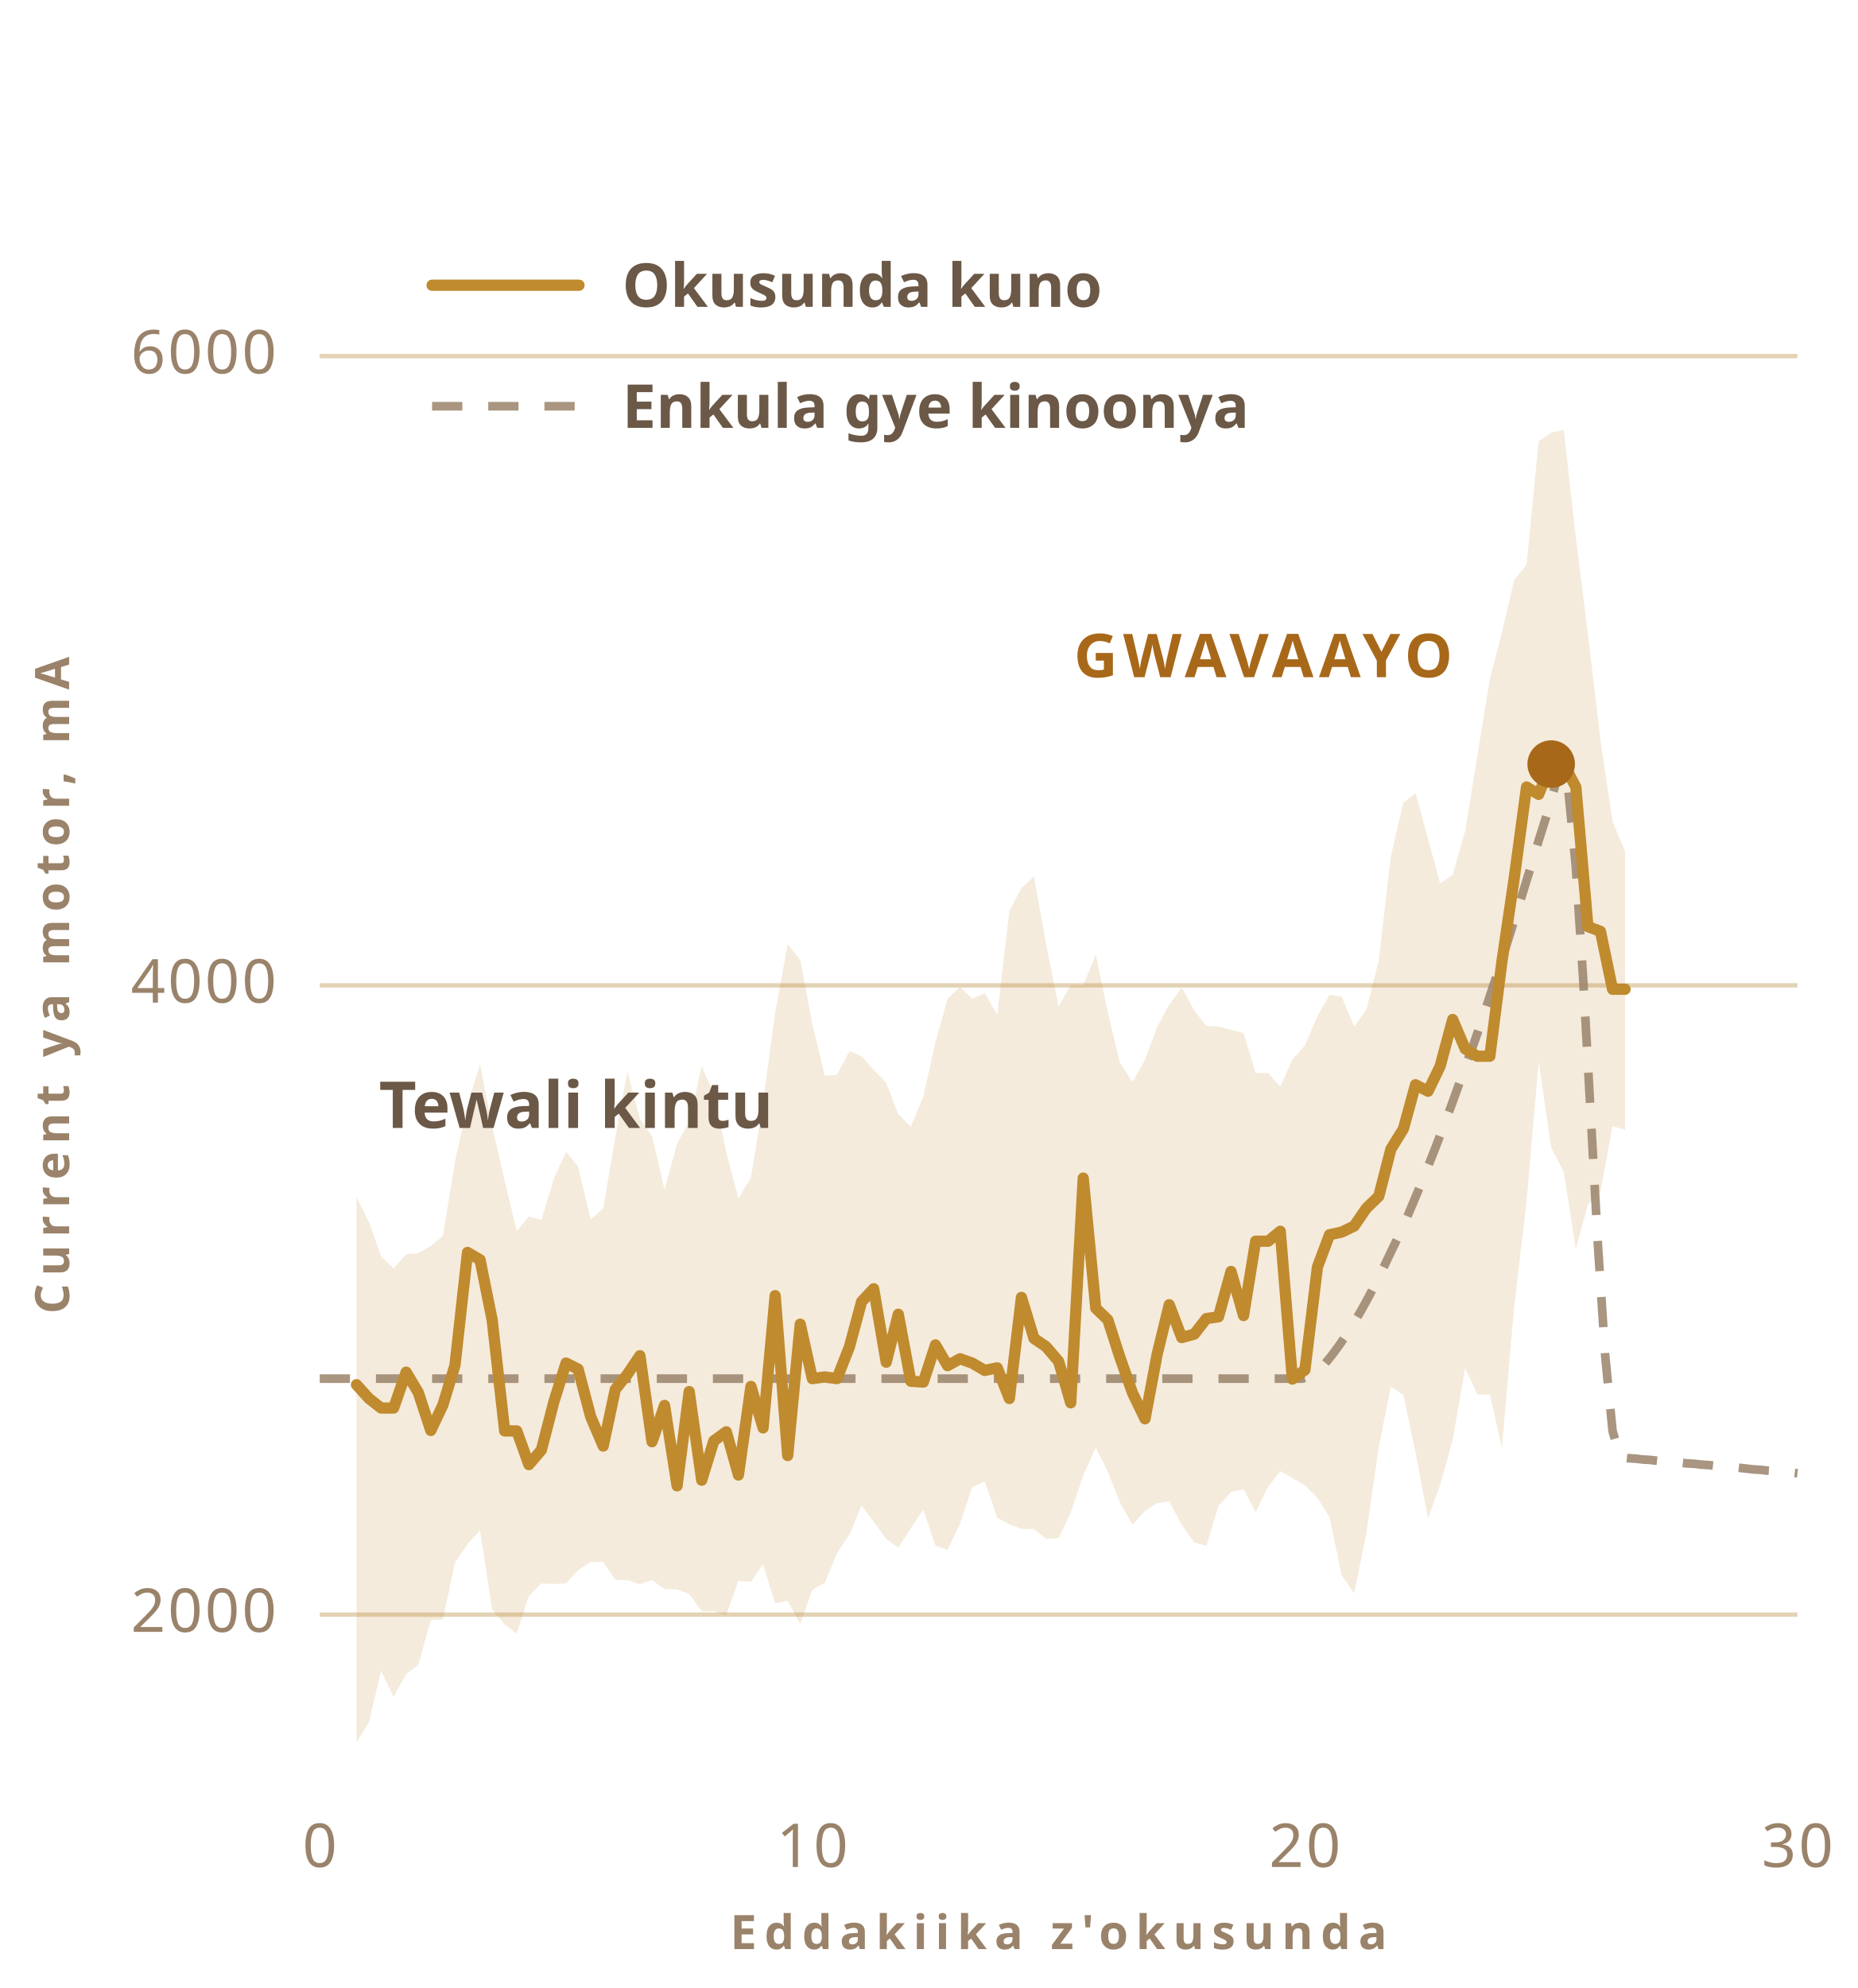
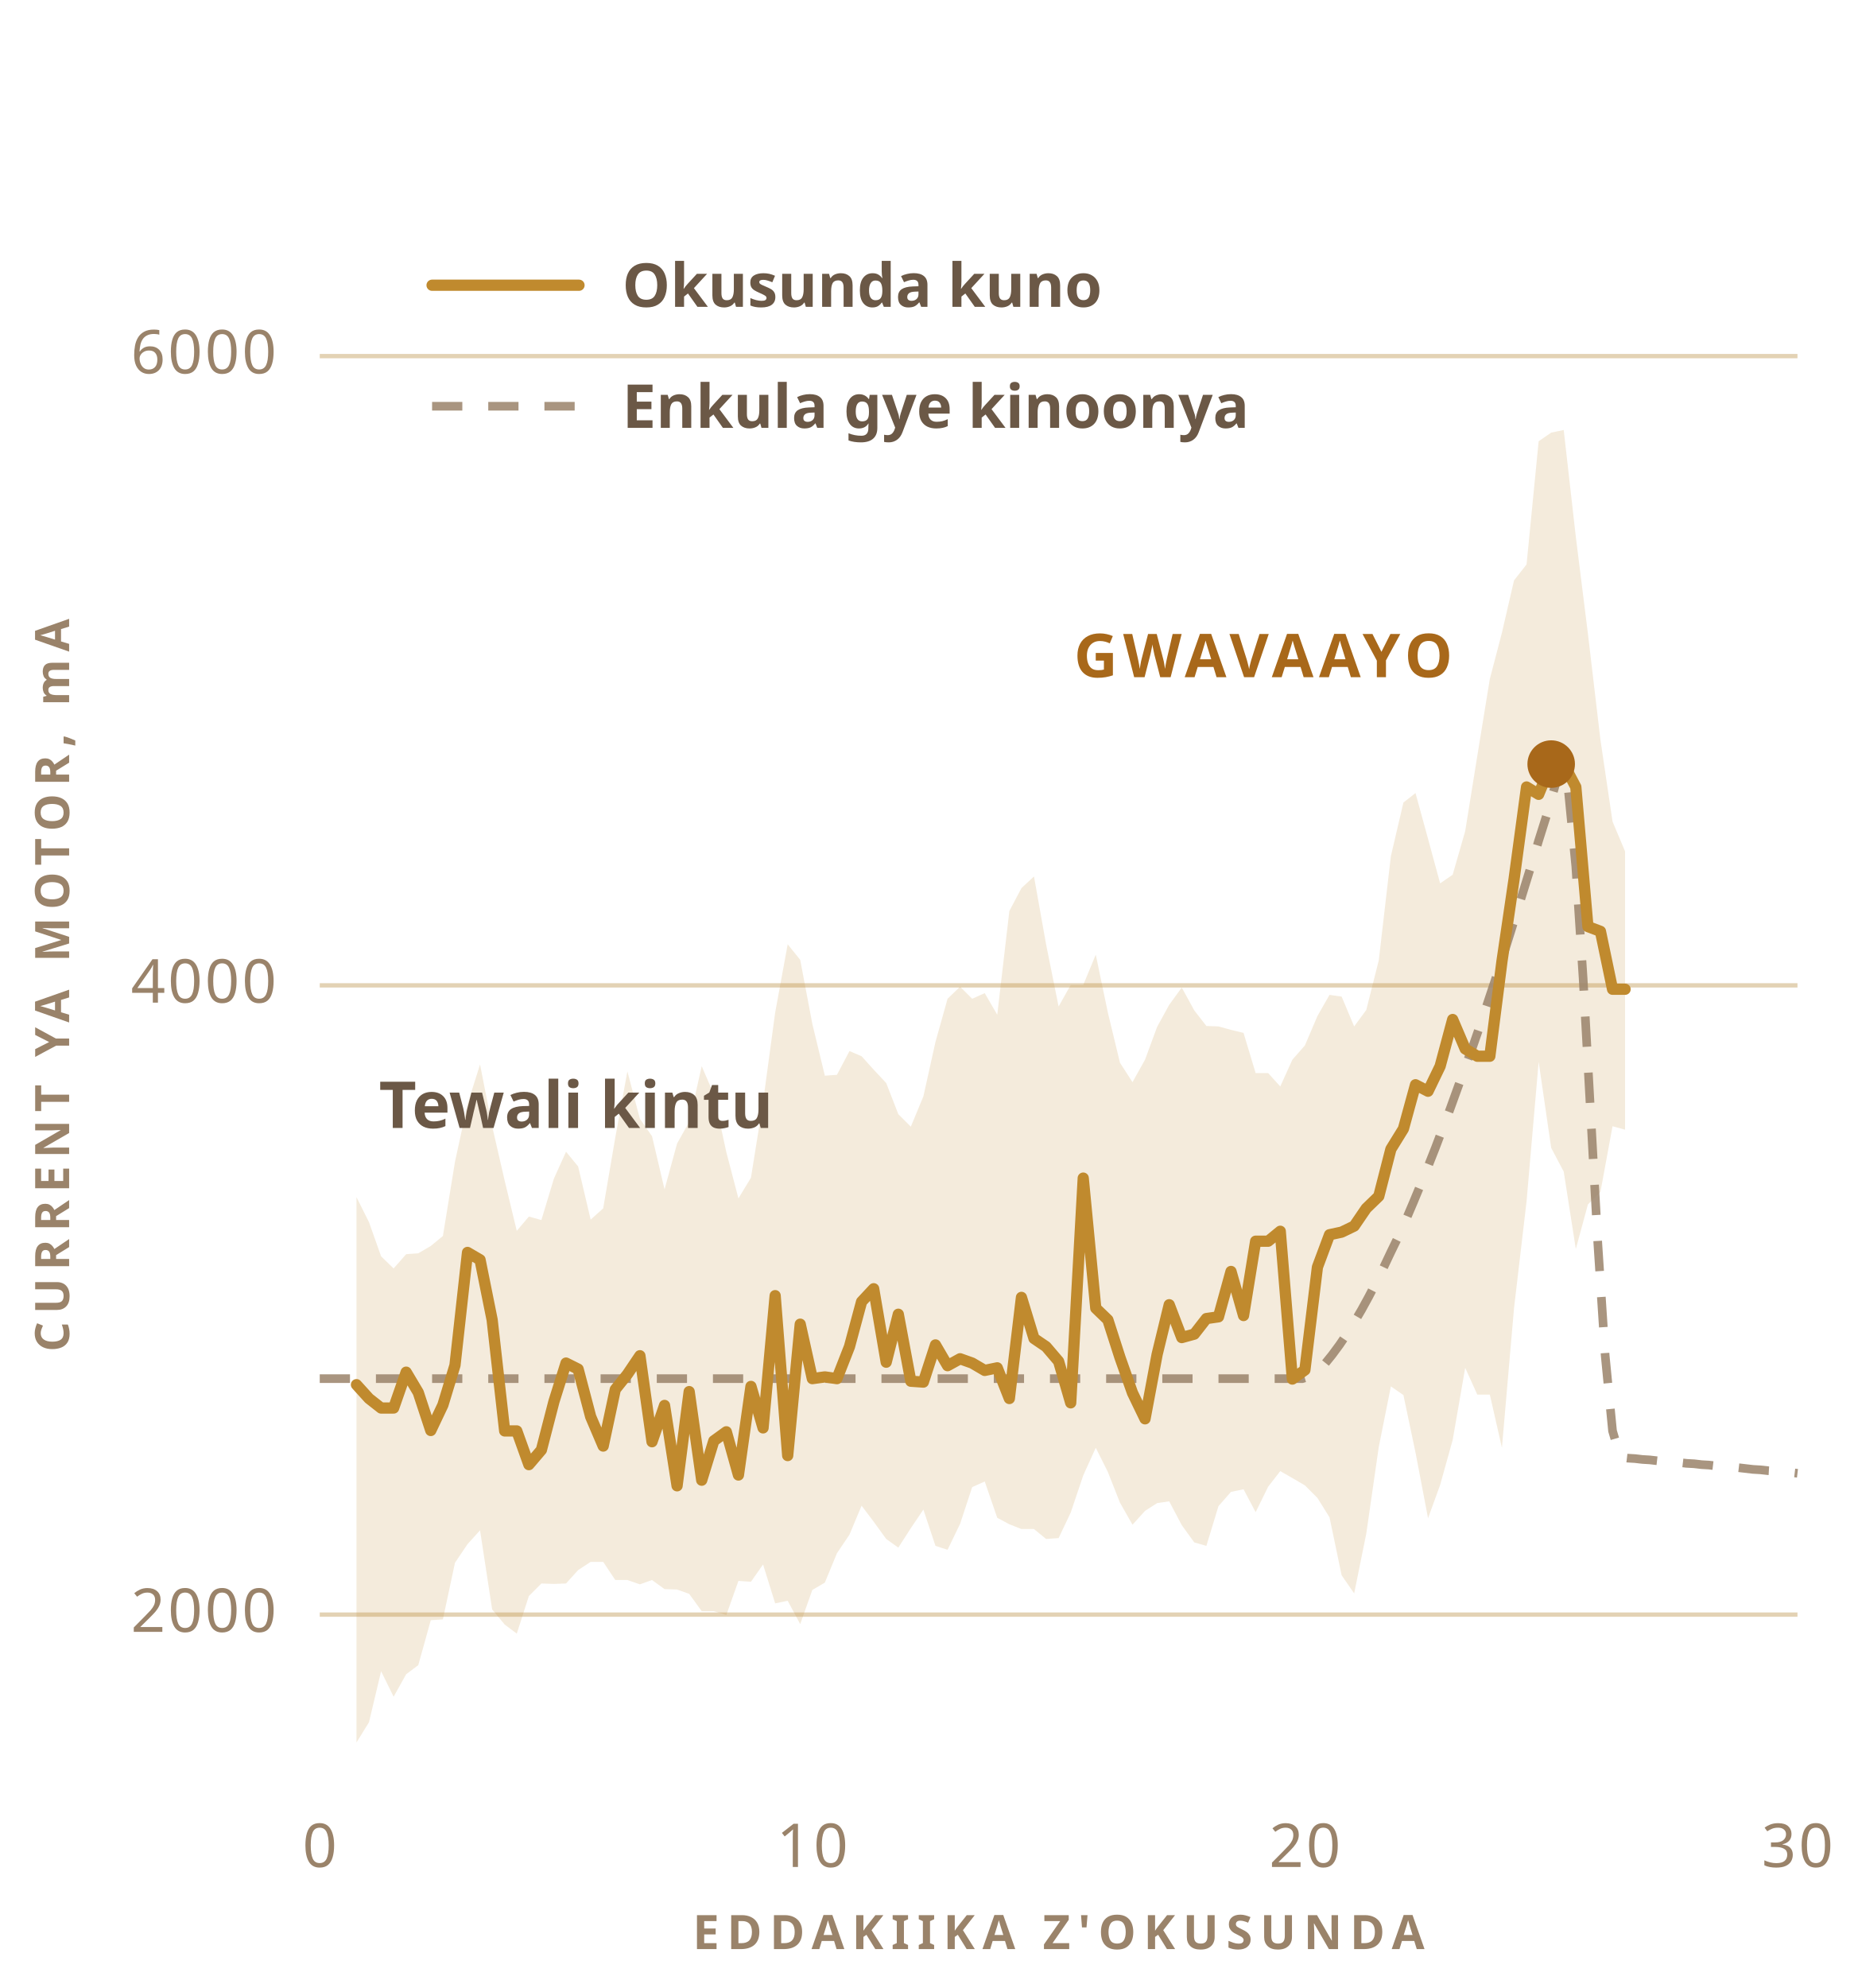
<svg xmlns="http://www.w3.org/2000/svg" viewBox="0 0 430 460" role="img" aria-label="Chart ya current ya motor mu kusunda omulundi gumu, nga eva mu log ya sensor. Omugugu gubeera okumpi ne 2700 mA mu ddakiika 20 ezisooka, gulinnya ng'amasavu gakuŋŋaana, gutuuka okumpi ne 4700, oluvannyuma gugwa.">
  <style>
 .grid{stroke:#e3d2b4;stroke-width:1}
 .ax{font:14px "Avenir Next","Segoe UI",sans-serif;fill:#9a836a;letter-spacing:.04em}
 .lbl{font:600 15px "Avenir Next","Segoe UI",sans-serif;fill:#6b5846}
 .lbl-s{font:600 14px "Avenir Next","Segoe UI",sans-serif;fill:#a8681a;letter-spacing:.09em}
-  .unit{font:600 11px "Avenir Next","Segoe UI",sans-serif;fill:#9a836a;letter-spacing:.16em;text-transform:uppercase}
+  .unit{font:600 11px "Avenir Next","Segoe UI",sans-serif;fill:#9a836a;letter-spacing:.16em;text-transform:none}
 .band{fill:#c08a2e;opacity:.17}
 .trace{fill:none;stroke:#c08a2e;stroke-width:2.6;stroke-linejoin:round;stroke-linecap:round}
 .ideal{fill:none;stroke:#9a836a;stroke-width:2;stroke-dasharray:7 6;opacity:.85}
 .key{font:600 14px "Avenir Next","Segoe UI",sans-serif;fill:#6b5846}
</style>
  <g>
    <line x1="74" y1="373.6" x2="416" y2="373.6" class="grid" />
    <text x="64" y="377.6" class="ax" text-anchor="end">2000</text>
    <line x1="74" y1="228.0" x2="416" y2="228.0" class="grid" />
    <text x="64" y="232.0" class="ax" text-anchor="end">4000</text>
    <line x1="74" y1="82.4" x2="416" y2="82.4" class="grid" />
    <text x="64" y="86.4" class="ax" text-anchor="end">6000</text>
    <text x="74.0" y="432.0" class="ax" text-anchor="middle">0</text>
    <text x="188.0" y="432.0" class="ax" text-anchor="middle">10</text>
    <text x="302.0" y="432.0" class="ax" text-anchor="middle">20</text>
    <text x="416.0" y="432.0" class="ax" text-anchor="middle">30</text>
  </g>
  <path d="M82.5,277.0 L85.4,282.8 L88.2,290.7 L91.1,293.5 L94.0,290.2 L96.8,290.0 L99.7,288.3 L102.5,286.0 L105.3,268.8 L108.2,255.5 L111.1,246.3 L113.9,260.6 L116.8,273.2 L119.6,284.8 L122.4,281.5 L125.3,282.3 L128.2,272.7 L131.0,266.5 L133.8,269.9 L136.7,282.2 L139.6,279.6 L142.4,263.2 L145.2,247.9 L148.1,258.9 L150.9,262.9 L153.8,275.2 L156.7,264.6 L159.5,259.6 L162.4,246.7 L165.2,253.2 L168.1,266.6 L170.9,277.3 L173.8,272.5 L176.6,255.0 L179.4,234.3 L182.3,218.5 L185.2,222.1 L188.0,236.9 L190.9,248.9 L193.7,248.7 L196.6,243.2 L199.4,244.4 L202.2,247.5 L205.1,250.6 L207.9,257.8 L210.8,260.7 L213.7,253.7 L216.5,241.1 L219.3,231.1 L222.2,228.3 L225.0,231.1 L227.9,229.8 L230.8,234.8 L233.6,210.8 L236.4,205.5 L239.3,202.8 L242.1,218.5 L245.0,232.9 L247.8,227.9 L250.7,227.9 L253.6,220.9 L256.4,234.3 L259.2,245.9 L262.1,250.4 L265.0,245.2 L267.8,237.6 L270.6,232.5 L273.5,228.5 L276.4,233.8 L279.2,237.4 L282.0,237.5 L284.9,238.3 L287.8,239.0 L290.6,248.3 L293.5,248.3 L296.3,251.4 L299.1,245.2 L302.0,241.9 L304.9,235.1 L307.7,230.2 L310.5,230.6 L313.4,237.5 L316.2,233.7 L319.1,222.2 L321.9,198.1 L324.8,185.7 L327.6,183.5 L330.5,194.1 L333.3,204.4 L336.2,202.4 L339.1,192.3 L341.9,174.9 L344.8,157.1 L347.6,146.4 L350.4,134.3 L353.3,130.6 L356.1,102.1 L359.0,100.1 L361.9,99.5 L364.7,124.2 L367.5,146.6 L370.4,171.2 L373.2,190.1 L376.1,197.0 L376.1,261.4 L373.2,260.6 L370.4,275.8 L367.5,278.7 L364.7,289.0 L361.9,271.1 L359.0,265.6 L356.1,245.7 L353.3,278.0 L350.4,302.7 L347.6,335.0 L344.8,322.7 L341.9,322.7 L339.1,316.5 L336.2,333.2 L333.3,343.6 L330.5,351.3 L327.6,336.1 L324.8,322.8 L321.9,320.8 L319.1,334.8 L316.2,354.9 L313.4,368.7 L310.5,364.5 L307.7,351.1 L304.9,346.6 L302.0,343.7 L299.1,342.0 L296.3,340.4 L293.5,344.0 L290.6,349.9 L287.8,344.6 L284.9,345.2 L282.0,348.5 L279.2,357.7 L276.4,356.9 L273.5,352.9 L270.6,347.4 L267.8,347.8 L265.0,349.6 L262.1,352.8 L259.2,347.7 L256.4,340.6 L253.6,335.0 L250.7,341.4 L247.8,350.0 L245.0,355.9 L242.1,356.1 L239.3,353.8 L236.4,353.8 L233.6,352.7 L230.8,351.2 L227.9,342.8 L225.0,344.1 L222.2,352.6 L219.3,358.6 L216.5,357.7 L213.7,349.3 L210.8,353.6 L207.9,358.1 L205.1,356.1 L202.2,352.1 L199.4,348.4 L196.6,355.1 L193.7,359.4 L190.9,366.2 L188.0,367.9 L185.2,375.8 L182.3,370.4 L179.4,371.0 L176.6,362.0 L173.8,366.0 L170.9,365.8 L168.1,373.7 L165.2,372.8 L162.4,372.8 L159.5,368.8 L156.7,367.8 L153.8,367.7 L150.9,365.6 L148.1,366.6 L145.2,365.6 L142.4,365.6 L139.6,361.4 L136.7,361.4 L133.8,363.3 L131.0,366.4 L128.2,366.5 L125.3,366.4 L122.4,369.3 L119.6,378.0 L116.8,375.9 L113.9,372.4 L111.1,354.1 L108.2,357.3 L105.3,361.6 L102.5,374.7 L99.7,374.9 L96.8,385.3 L94.0,387.4 L91.1,392.6 L88.2,386.7 L85.4,398.5 L82.5,403.2 Z" class="band" />
  <path d="M74.0,319.0 L75.7,319.0 L77.4,319.0 L79.1,319.0 L80.8,319.0 L82.5,319.0 L84.3,319.0 L86.0,319.0 L87.7,319.0 L89.4,319.0 L91.1,319.0 L92.8,319.0 L94.5,319.0 L96.2,319.0 L97.9,319.0 L99.6,319.0 L101.4,319.0 L103.1,319.0 L104.8,319.0 L106.5,319.0 L108.2,319.0 L109.9,319.0 L111.6,319.0 L113.3,319.0 L115.0,319.0 L116.7,319.0 L118.5,319.0 L120.2,319.0 L121.9,319.0 L123.6,319.0 L125.3,319.0 L127.0,319.0 L128.7,319.0 L130.4,319.0 L132.1,319.0 L133.9,319.0 L135.6,319.0 L137.3,319.0 L139.0,319.0 L140.7,319.0 L142.4,319.0 L144.1,319.0 L145.8,319.0 L147.5,319.0 L149.2,319.0 L151.0,319.0 L152.7,319.0 L154.4,319.0 L156.1,319.0 L157.8,319.0 L159.5,319.0 L161.2,319.0 L162.9,319.0 L164.6,319.0 L166.3,319.0 L168.1,319.0 L169.8,319.0 L171.5,319.0 L173.2,319.0 L174.9,319.0 L176.6,319.0 L178.3,319.0 L180.0,319.0 L181.7,319.0 L183.4,319.0 L185.2,319.0 L186.9,319.0 L188.6,319.0 L190.3,319.0 L192.0,319.0 L193.7,319.0 L195.4,319.0 L197.1,319.0 L198.8,319.0 L200.5,319.0 L202.3,319.0 L204.0,319.0 L205.7,319.0 L207.4,319.0 L209.1,319.0 L210.8,319.0 L212.5,319.0 L214.2,319.0 L215.9,319.0 L217.6,319.0 L219.4,319.0 L221.1,319.0 L222.8,319.0 L224.5,319.0 L226.2,319.0 L227.9,319.0 L229.6,319.0 L231.3,319.0 L233.0,319.0 L234.7,319.0 L236.5,319.0 L238.2,319.0 L239.9,319.0 L241.6,319.0 L243.3,319.0 L245.0,319.0 L246.7,319.0 L248.4,319.0 L250.1,319.0 L251.8,319.0 L253.6,319.0 L255.3,319.0 L257.0,319.0 L258.7,319.0 L260.4,319.0 L262.1,319.0 L263.8,319.0 L265.5,319.0 L267.2,319.0 L268.9,319.0 L270.7,319.0 L272.4,319.0 L274.1,319.0 L275.8,319.0 L277.5,319.0 L279.2,319.0 L280.9,319.0 L282.6,319.0 L284.3,319.0 L286.0,319.0 L287.8,319.0 L289.5,319.0 L291.2,319.0 L292.9,319.0 L294.6,319.0 L296.3,319.0 L298.0,319.0 L299.7,319.0 L301.4,319.0 L303.1,318.5 L304.8,317.3 L306.6,315.6 L308.3,313.5 L310.0,311.2 L311.7,308.7 L313.4,306.0 L315.1,303.1 L316.8,300.0 L318.5,296.7 L320.2,293.3 L321.9,289.7 L323.7,286.0 L325.4,282.2 L327.1,278.2 L328.8,274.1 L330.5,269.9 L332.2,265.6 L333.9,261.1 L335.6,256.6 L337.3,251.9 L339.0,247.2 L340.8,242.3 L342.5,237.4 L344.2,232.3 L345.9,227.2 L347.6,222.0 L349.3,216.6 L351.0,211.2 L352.7,205.7 L354.4,200.2 L356.1,194.5 L357.9,188.8 L359.6,182.9 L361.3,177.0 L363.0,183.1 L364.7,200.5 L366.4,226.5 L368.1,257.1 L369.8,287.8 L371.5,313.7 L373.2,331.1 L375.0,337.2 L376.7,337.4 L378.4,337.5 L380.1,337.7 L381.8,337.8 L383.5,338.0 L385.2,338.1 L386.9,338.3 L388.6,338.4 L390.3,338.6 L392.1,338.7 L393.8,338.9 L395.5,339.0 L397.2,339.2 L398.9,339.3 L400.6,339.5 L402.3,339.6 L404.0,339.8 L405.7,340.0 L407.4,340.1 L409.2,340.3 L410.9,340.4 L412.6,340.6 L414.3,340.7 L416.0,340.9" class="ideal" />
  <path d="M82.5,320.4 L85.4,323.6 L88.2,325.8 L91.1,325.8 L94.0,317.5 L96.8,322.2 L99.7,331.0 L102.5,325.1 L105.3,315.9 L108.2,289.8 L111.1,291.5 L113.9,305.4 L116.8,331.1 L119.6,331.1 L122.4,338.9 L125.3,335.5 L128.2,324.3 L131.0,315.4 L133.8,316.8 L136.7,327.8 L139.6,334.6 L142.4,321.5 L145.2,318.0 L148.1,313.7 L150.9,333.6 L153.8,325.2 L156.7,343.8 L159.5,322.0 L162.4,342.5 L165.2,333.4 L168.1,331.3 L170.9,341.3 L173.8,320.8 L176.6,330.4 L179.4,299.8 L182.3,336.8 L185.2,306.4 L188.0,319.0 L190.9,318.6 L193.7,319.0 L196.6,311.6 L199.4,301.2 L202.2,298.2 L205.1,315.2 L207.9,304.1 L210.8,319.6 L213.7,319.8 L216.5,311.2 L219.3,316.0 L222.2,314.4 L225.0,315.4 L227.9,317.1 L230.8,316.5 L233.6,323.6 L236.4,300.2 L239.3,309.7 L242.1,311.6 L245.0,315.0 L247.8,324.6 L250.7,272.6 L253.6,302.7 L256.4,305.4 L259.2,314.1 L262.1,322.3 L265.0,328.3 L267.8,313.4 L270.6,301.9 L273.5,309.5 L276.4,308.7 L279.2,305.1 L282.0,304.7 L284.9,294.2 L287.8,304.4 L290.6,287.2 L293.5,287.2 L296.3,284.9 L299.1,319.1 L302.0,317.0 L304.9,293.2 L307.7,285.7 L310.5,285.1 L313.4,283.7 L316.2,279.6 L319.1,276.8 L321.9,265.9 L324.8,261.2 L327.6,251.0 L330.5,252.5 L333.3,246.7 L336.2,235.9 L339.1,242.7 L341.9,244.4 L344.8,244.4 L347.6,222.5 L350.4,203.5 L353.3,182.1 L356.1,183.8 L359.0,176.8 L361.9,176.8 L364.7,182.1 L367.5,214.4 L370.4,215.5 L373.2,228.9 L376.1,228.9" class="trace" />
  <line x1="100" y1="66" x2="134" y2="66" class="trace" />
  <text x="144" y="71" class="key">Okusunda kuno</text>
  <line x1="100" y1="94" x2="134" y2="94" class="ideal" />
  <text x="144" y="99" class="key">Enkula gye kinoonya</text>
  <circle cx="359.0" cy="176.8" r="5.5" fill="#a8681a" />
  <text x="336.2" y="156.7" class="lbl-s" text-anchor="end">GWAVAAYO</text>
  <text x="87.7" y="261.0" class="lbl" text-anchor="start">Tewali kintu</text>
-   <text x="16" y="228.0" class="unit" text-anchor="middle" transform="rotate(-90 16 228.0)">Current ya motor, mA</text>
-   <text x="245.0" y="451" class="unit" text-anchor="middle">Eddakiika z'okusunda</text>
+   <text x="16" y="228.0" class="unit" text-anchor="middle" transform="rotate(-90 16 228.0)">CURRENT YA MOTOR, mA</text>
+   <text x="245.0" y="451" class="unit" text-anchor="middle">EDDAKIIKA Z'OKUSUNDA</text>
</svg>
